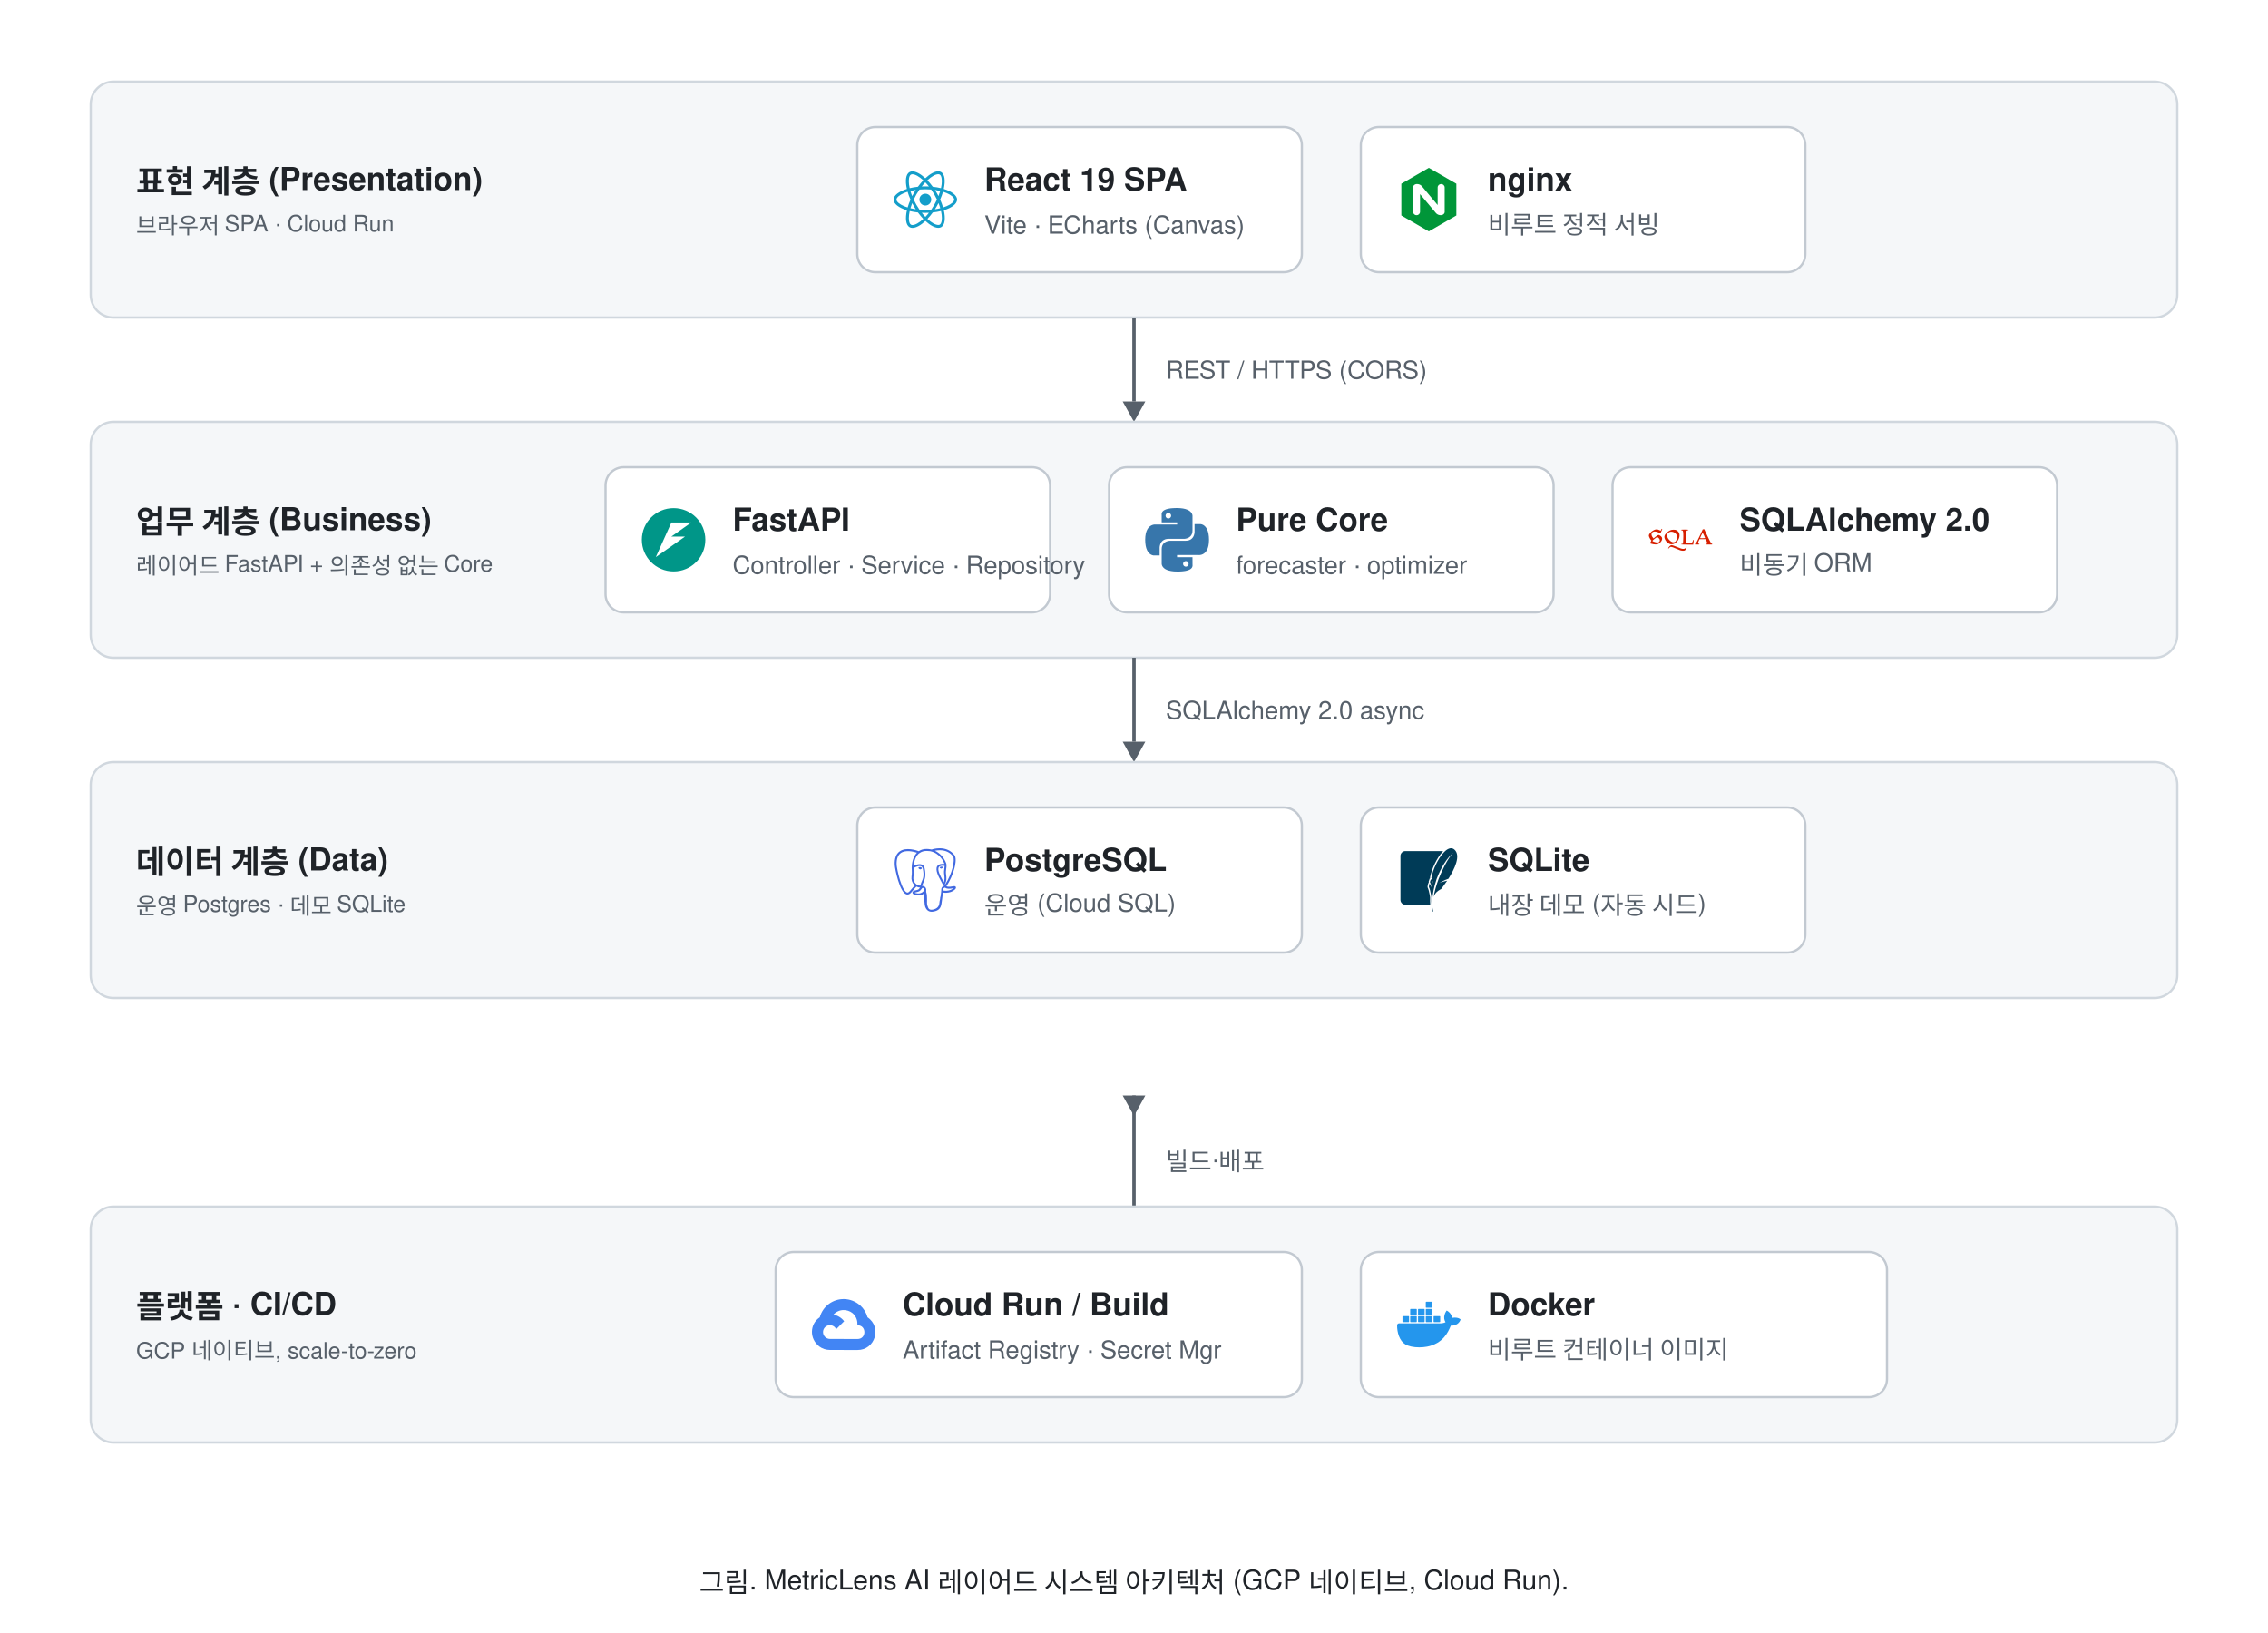
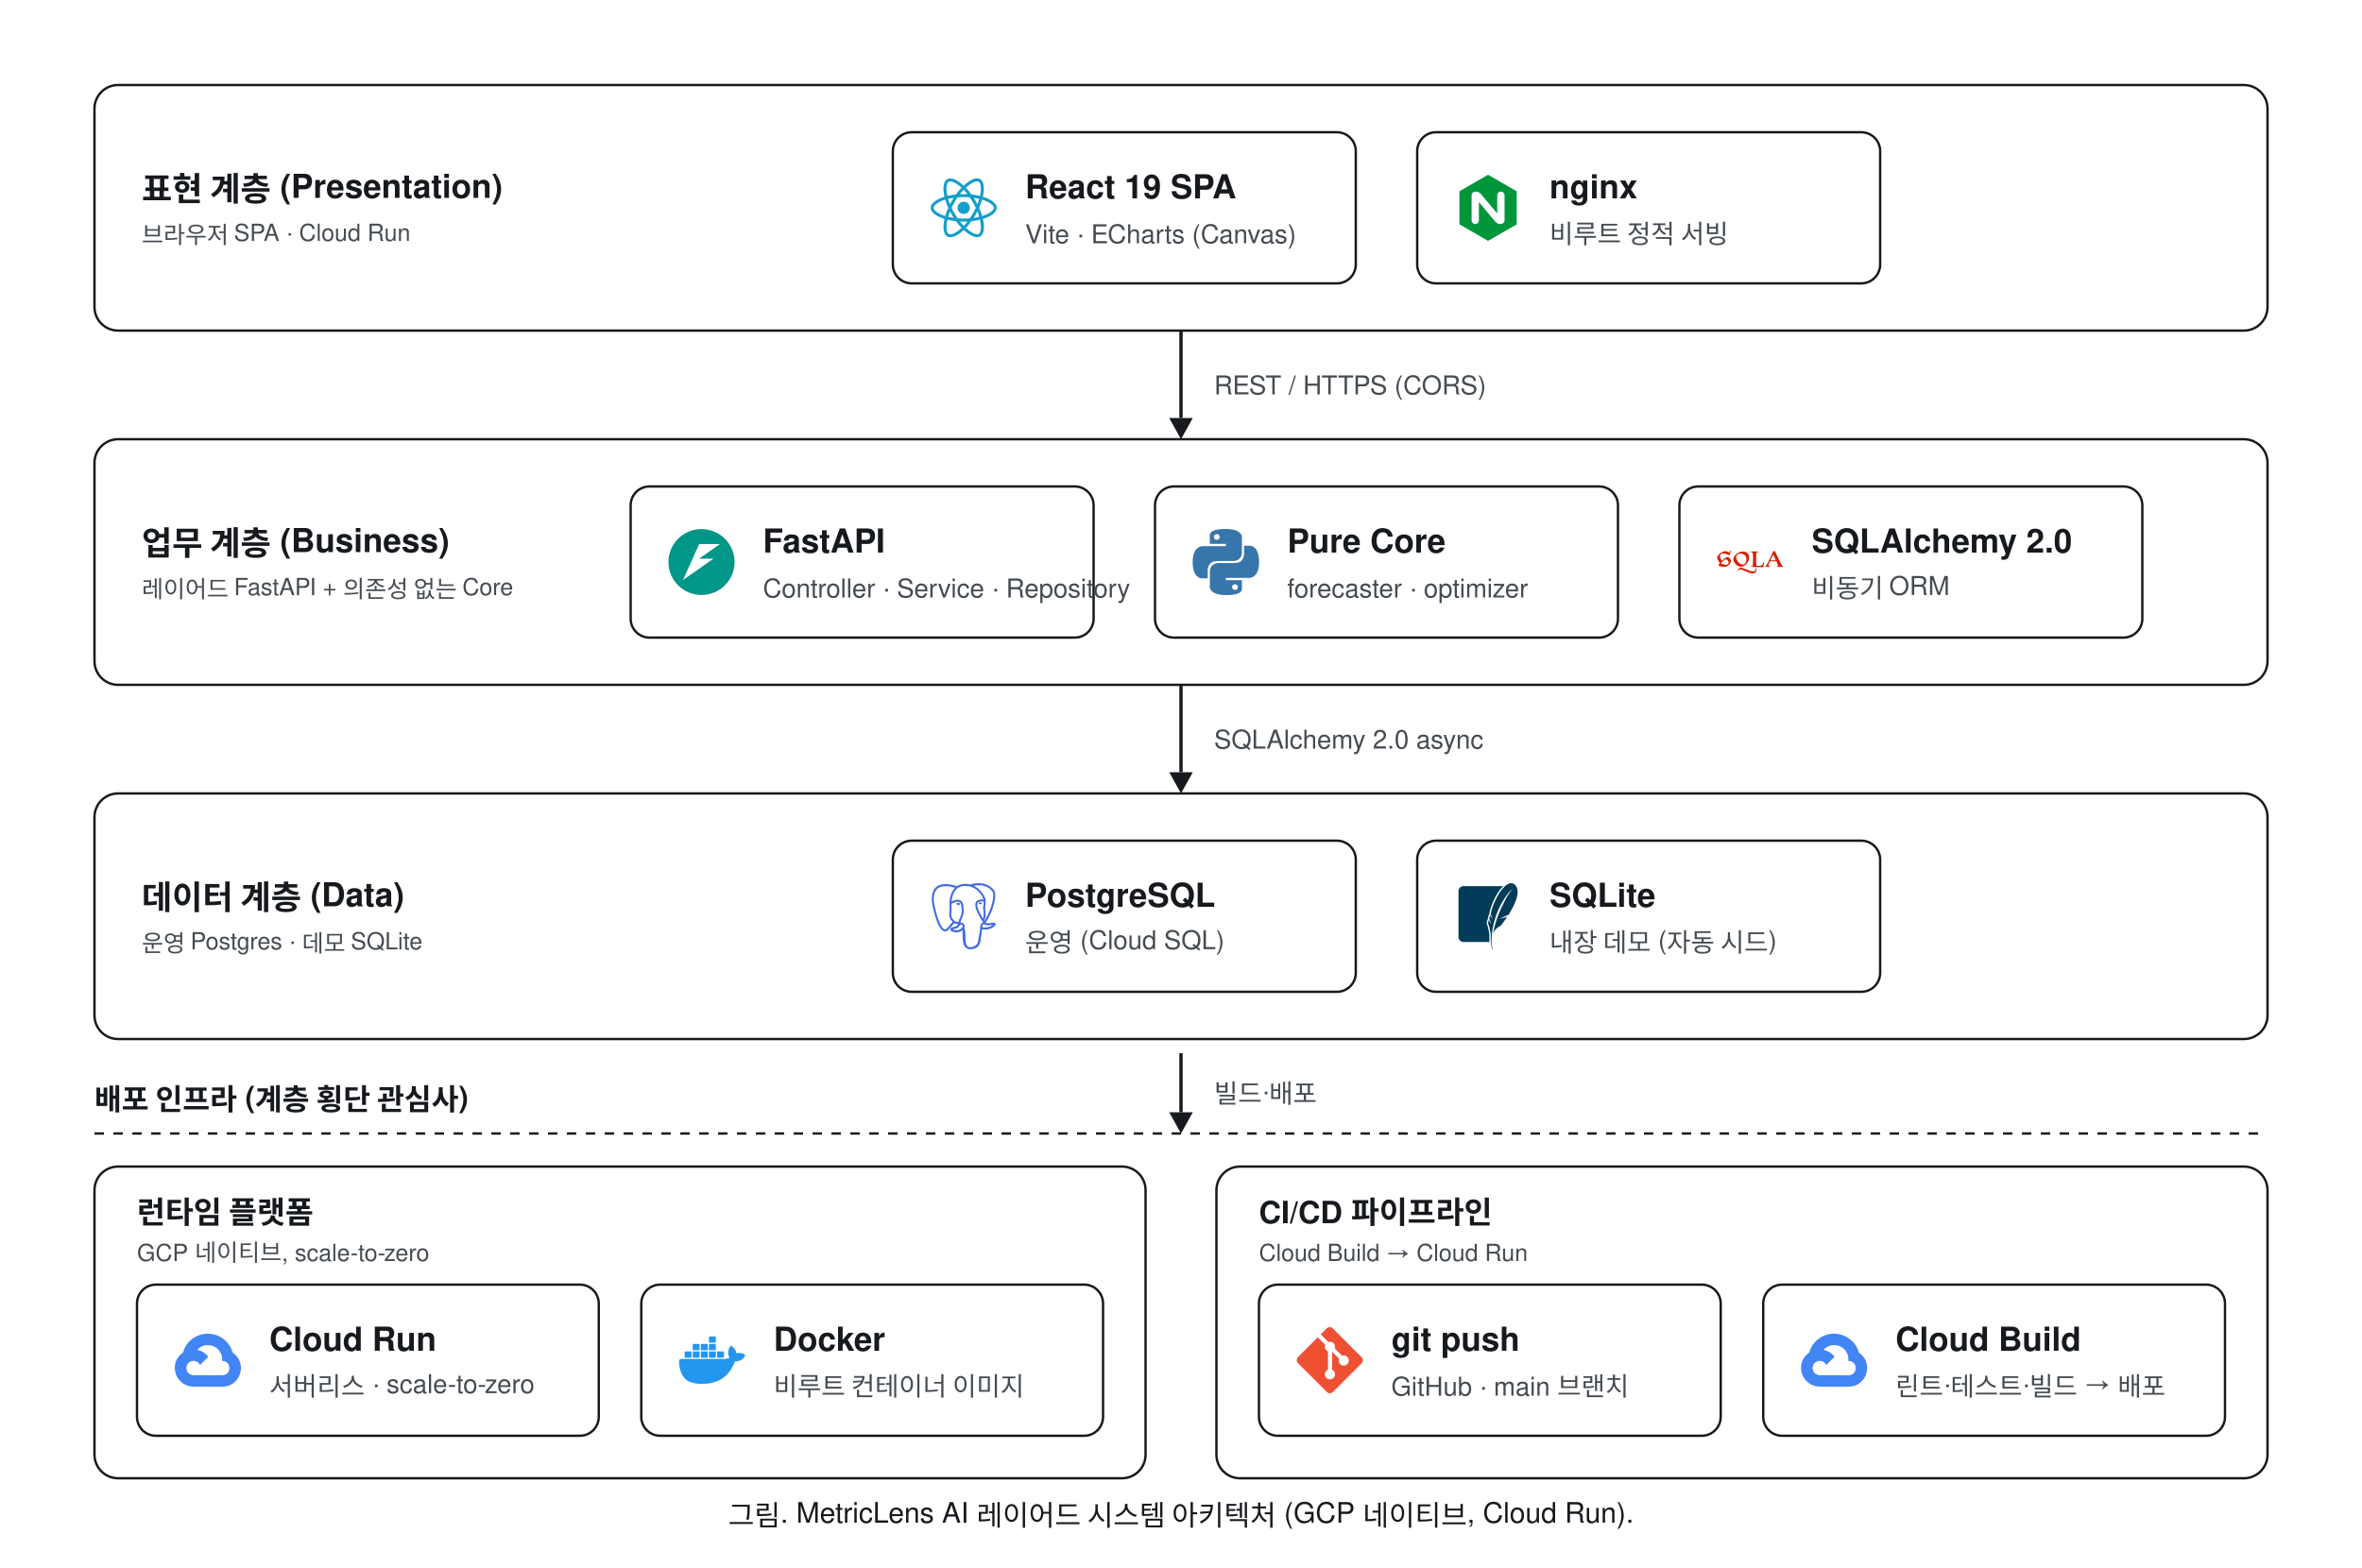
- <svg xmlns="http://www.w3.org/2000/svg" width="1000" height="720" viewBox="0 0 1000 720">
-   <rect width="1000" height="720" fill="#ffffff" />
-   <rect x="40" y="36" width="920" height="104" rx="10" fill="#f5f7f9" stroke="#d0d7de" />
-   <text x="60" y="85.0" font-size="14" fill="#1f2328" font-weight="bold" text-anchor="start" font-family="NanumGothic, Helvetica, Arial, sans-serif">표현 계층 (Presentation)</text>
-   <text x="60" y="103.0" font-size="10" fill="#57606a" font-weight="normal" text-anchor="start" font-family="NanumGothic, Helvetica, Arial, sans-serif">브라우저 SPA · Cloud Run</text>
-   <rect x="378.0" y="56.0" width="196" height="64" rx="8" fill="#ffffff" stroke="#c2c9d1" />
+ <svg xmlns="http://www.w3.org/2000/svg" width="1000" height="664" viewBox="0 0 1000 664">
+   <rect width="1000" height="664" fill="#ffffff" />
+   <rect x="40" y="36" width="920" height="104" rx="10" fill="#ffffff" stroke="#16191d" />
+   <text x="60" y="85.0" font-size="14" fill="#16191d" font-weight="bold" text-anchor="start" font-family="NanumGothic, Helvetica, Arial, sans-serif">표현 계층 (Presentation)</text>
+   <text x="60" y="103.0" font-size="10" fill="#454b52" font-weight="normal" text-anchor="start" font-family="NanumGothic, Helvetica, Arial, sans-serif">브라우저 SPA · Cloud Run</text>
+   <rect x="378.0" y="56.0" width="196" height="64" rx="8" fill="#ffffff" stroke="#16191d" />
  <g transform="translate(394.0,74.0) scale(1.166667)">
    <path d="M14.23 12.004a2.236 2.236 0 0 1-2.235 2.236 2.236 2.236 0 0 1-2.236-2.236 2.236 2.236 0 0 1 2.235-2.236 2.236 2.236 0 0 1 2.236 2.236zm2.648-10.69c-1.346 0-3.107.96-4.888 2.622-1.78-1.653-3.542-2.602-4.887-2.602-.41 0-.783.093-1.106.278-1.375.793-1.683 3.264-.973 6.365C1.98 8.917 0 10.42 0 12.004c0 1.59 1.99 3.097 5.043 4.03-.704 3.113-.39 5.588.988 6.38.32.187.69.275 1.102.275 1.345 0 3.107-.96 4.888-2.624 1.78 1.654 3.542 2.603 4.887 2.603.41 0 .783-.09 1.106-.275 1.374-.792 1.683-3.263.973-6.365C22.02 15.096 24 13.59 24 12.004c0-1.59-1.99-3.097-5.043-4.032.704-3.11.39-5.587-.988-6.38-.318-.184-.688-.277-1.092-.278zm-.005 1.09v.006c.225 0 .406.044.558.127.666.382.955 1.835.73 3.704-.054.46-.142.945-.25 1.44-.96-.236-2.006-.417-3.107-.534-.66-.905-1.345-1.727-2.035-2.447 1.592-1.48 3.087-2.292 4.105-2.295zm-9.77.02c1.012 0 2.514.808 4.11 2.28-.686.72-1.37 1.537-2.02 2.442-1.107.117-2.154.298-3.113.538-.112-.49-.195-.964-.254-1.42-.23-1.868.054-3.32.714-3.707.19-.09.4-.127.563-.132zm4.882 3.05c.455.468.91.992 1.36 1.564-.44-.02-.89-.034-1.345-.034-.46 0-.915.01-1.36.034.44-.572.895-1.096 1.345-1.565zM12 8.1c.74 0 1.477.034 2.202.093.406.582.802 1.203 1.183 1.86.372.64.71 1.29 1.018 1.946-.308.655-.646 1.31-1.013 1.95-.38.66-.773 1.288-1.18 1.87-.728.063-1.466.098-2.21.098-.74 0-1.477-.035-2.202-.093-.406-.582-.802-1.204-1.183-1.86-.372-.64-.71-1.29-1.018-1.946.303-.657.646-1.313 1.013-1.954.38-.66.773-1.286 1.18-1.868.728-.064 1.466-.098 2.21-.098zm-3.635.254c-.24.377-.48.763-.704 1.16-.225.39-.435.782-.635 1.174-.265-.656-.49-1.31-.676-1.947.64-.15 1.315-.283 2.015-.386zm7.26 0c.695.103 1.365.23 2.006.387-.18.632-.405 1.282-.66 1.933-.2-.39-.41-.783-.64-1.174-.225-.392-.465-.774-.705-1.146zm3.063.675c.484.15.944.317 1.375.498 1.732.74 2.852 1.708 2.852 2.476-.005.768-1.125 1.74-2.857 2.475-.42.18-.88.342-1.355.493-.28-.958-.646-1.956-1.1-2.98.45-1.017.81-2.01 1.085-2.964zm-13.395.004c.278.96.645 1.957 1.1 2.98-.45 1.017-.812 2.01-1.086 2.964-.484-.15-.944-.318-1.37-.5-1.732-.737-2.852-1.706-2.852-2.474 0-.768 1.12-1.742 2.852-2.476.42-.18.88-.342 1.356-.494zm11.678 4.28c.265.657.49 1.312.676 1.948-.64.157-1.316.29-2.016.39.24-.375.48-.762.705-1.158.225-.39.435-.788.636-1.18zm-9.945.02c.2.392.41.783.64 1.175.23.39.465.772.705 1.143-.695-.102-1.365-.23-2.006-.386.18-.63.406-1.282.66-1.933zM17.92 16.32c.112.493.2.968.254 1.423.23 1.868-.054 3.32-.714 3.708-.147.09-.338.128-.563.128-1.012 0-2.514-.807-4.11-2.28.686-.72 1.37-1.536 2.02-2.44 1.107-.118 2.154-.3 3.113-.54zm-11.83.01c.96.234 2.006.415 3.107.532.66.905 1.345 1.727 2.035 2.446-1.595 1.483-3.092 2.295-4.11 2.295-.22-.005-.406-.05-.553-.132-.666-.38-.955-1.834-.73-3.703.054-.46.142-.944.25-1.438zm4.56.64c.44.02.89.034 1.345.034.46 0 .915-.01 1.36-.034-.44.572-.895 1.095-1.345 1.565-.455-.47-.91-.993-1.36-1.565z" fill="#149ECA" />
  </g>
-   <text x="434.0" y="84.0" font-size="14" fill="#1f2328" font-weight="bold" text-anchor="start" font-family="NanumGothic, Helvetica, Arial, sans-serif">React 19 SPA</text>
-   <text x="434.0" y="103.0" font-size="11" fill="#57606a" font-weight="normal" text-anchor="start" font-family="NanumGothic, Helvetica, Arial, sans-serif">Vite · ECharts (Canvas)</text>
-   <rect x="600.0" y="56.0" width="196" height="64" rx="8" fill="#ffffff" stroke="#c2c9d1" />
+   <text x="434.0" y="84.0" font-size="14" fill="#16191d" font-weight="bold" text-anchor="start" font-family="NanumGothic, Helvetica, Arial, sans-serif">React 19 SPA</text>
+   <text x="434.0" y="103.0" font-size="11" fill="#454b52" font-weight="normal" text-anchor="start" font-family="NanumGothic, Helvetica, Arial, sans-serif">Vite · ECharts (Canvas)</text>
+   <rect x="600.0" y="56.0" width="196" height="64" rx="8" fill="#ffffff" stroke="#16191d" />
  <g transform="translate(616.0,74.0) scale(1.166667)">
    <path d="M12 0L1.605 6v12L12 24l10.395-6V6L12 0zm6 16.59c0 .705-.646 1.29-1.529 1.29-.631 0-1.351-.255-1.801-.81l-6-7.141v6.66c0 .721-.57 1.29-1.274 1.29H7.32c-.721 0-1.29-.6-1.29-1.29V7.41c0-.705.63-1.29 1.5-1.29.646 0 1.38.255 1.83.81l5.97 7.141V7.41c0-.721.6-1.29 1.29-1.29h.075c.72 0 1.29.6 1.29 1.29v9.18H18z" fill="#009639" />
  </g>
-   <text x="656.0" y="84.0" font-size="14" fill="#1f2328" font-weight="bold" text-anchor="start" font-family="NanumGothic, Helvetica, Arial, sans-serif">nginx</text>
-   <text x="656.0" y="103.0" font-size="11" fill="#57606a" font-weight="normal" text-anchor="start" font-family="NanumGothic, Helvetica, Arial, sans-serif">비루트 정적 서빙</text>
-   <line x1="500.0" y1="140" x2="500.0" y2="177" stroke="#57606a" stroke-width="1.5" />
-   <path d="M495.0,177 L505.0,177 L500.0,186 Z" fill="#57606a" />
-   <text x="514.0" y="167.0" font-size="11" fill="#57606a" font-weight="normal" text-anchor="start" font-family="NanumGothic, Helvetica, Arial, sans-serif">REST / HTTPS (CORS)</text>
-   <rect x="40" y="186" width="920" height="104" rx="10" fill="#f5f7f9" stroke="#d0d7de" />
-   <text x="60" y="235.0" font-size="14" fill="#1f2328" font-weight="bold" text-anchor="start" font-family="NanumGothic, Helvetica, Arial, sans-serif">업무 계층 (Business)</text>
-   <text x="60" y="253.0" font-size="10" fill="#57606a" font-weight="normal" text-anchor="start" font-family="NanumGothic, Helvetica, Arial, sans-serif">레이어드 FastAPI + 의존성 없는 Core</text>
-   <rect x="267.0" y="206.0" width="196" height="64" rx="8" fill="#ffffff" stroke="#c2c9d1" />
+   <text x="656.0" y="84.0" font-size="14" fill="#16191d" font-weight="bold" text-anchor="start" font-family="NanumGothic, Helvetica, Arial, sans-serif">nginx</text>
+   <text x="656.0" y="103.0" font-size="11" fill="#454b52" font-weight="normal" text-anchor="start" font-family="NanumGothic, Helvetica, Arial, sans-serif">비루트 정적 서빙</text>
+   <line x1="500.0" y1="140" x2="500.0" y2="177" stroke="#16191d" stroke-width="1.4" />
+   <path d="M495.0,177 L505.0,177 L500.0,186 Z" fill="#16191d" />
+   <text x="514.0" y="167.0" font-size="11" fill="#454b52" font-weight="normal" text-anchor="start" font-family="NanumGothic, Helvetica, Arial, sans-serif">REST / HTTPS (CORS)</text>
+   <rect x="40" y="186" width="920" height="104" rx="10" fill="#ffffff" stroke="#16191d" />
+   <text x="60" y="235.0" font-size="14" fill="#16191d" font-weight="bold" text-anchor="start" font-family="NanumGothic, Helvetica, Arial, sans-serif">업무 계층 (Business)</text>
+   <text x="60" y="253.0" font-size="10" fill="#454b52" font-weight="normal" text-anchor="start" font-family="NanumGothic, Helvetica, Arial, sans-serif">레이어드 FastAPI + 의존성 없는 Core</text>
+   <rect x="267.0" y="206.0" width="196" height="64" rx="8" fill="#ffffff" stroke="#16191d" />
  <g transform="translate(283.0,224.0) scale(1.166667)">
    <path d="M12 .039C5.373.038 0 5.393 0 11.999c-.001 6.607 5.372 11.963 12 11.963 6.628 0 12.001-5.356 12-11.963-0-6.606-5.373-11.96-12-11.96m-.829 5.415h7.55l-7.58 5.328h5.183L5.279 18.544q2.947-6.544 5.892-13.09" fill="#009688" />
  </g>
-   <text x="323.0" y="234.0" font-size="14" fill="#1f2328" font-weight="bold" text-anchor="start" font-family="NanumGothic, Helvetica, Arial, sans-serif">FastAPI</text>
-   <text x="323.0" y="253.0" font-size="11" fill="#57606a" font-weight="normal" text-anchor="start" font-family="NanumGothic, Helvetica, Arial, sans-serif">Controller · Service · Repository</text>
-   <rect x="489.0" y="206.0" width="196" height="64" rx="8" fill="#ffffff" stroke="#c2c9d1" />
+   <text x="323.0" y="234.0" font-size="14" fill="#16191d" font-weight="bold" text-anchor="start" font-family="NanumGothic, Helvetica, Arial, sans-serif">FastAPI</text>
+   <text x="323.0" y="253.0" font-size="11" fill="#454b52" font-weight="normal" text-anchor="start" font-family="NanumGothic, Helvetica, Arial, sans-serif">Controller · Service · Repository</text>
+   <rect x="489.0" y="206.0" width="196" height="64" rx="8" fill="#ffffff" stroke="#16191d" />
  <g transform="translate(505.0,224.0) scale(1.166667)">
    <path d="M14.25.18l.9.2.73.26.59.3.45.32.34.34.25.34.16.33.1.3.04.26.02.2-.01.13V8.5l-.05.63-.13.55-.21.46-.26.38-.3.31-.33.25-.35.19-.35.14-.33.1-.3.07-.26.04-.21.02H8.77l-.69.05-.59.14-.5.22-.41.27-.33.32-.27.35-.2.36-.15.37-.1.35-.07.32-.04.27-.02.21v3.06H3.17l-.21-.03-.28-.07-.32-.12-.35-.18-.36-.26-.36-.36-.35-.46-.32-.59-.28-.73-.21-.88-.14-1.05-.05-1.23.06-1.22.16-1.04.24-.87.32-.71.36-.57.4-.44.42-.33.42-.24.4-.16.36-.1.32-.05.24-.01h.16l.06.01h8.16v-.83H6.18l-.01-2.75-.02-.37.05-.34.11-.31.17-.28.25-.26.31-.23.38-.2.44-.18.51-.15.58-.12.64-.1.71-.06.77-.04.84-.02 1.27.05zm-6.3 1.98l-.23.33-.08.41.08.41.23.34.33.22.41.09.41-.09.33-.22.23-.34.08-.41-.08-.41-.23-.33-.33-.22-.41-.09-.41.09zm13.09 3.95l.28.06.32.12.35.18.36.27.36.35.35.47.32.59.28.73.21.88.14 1.04.05 1.23-.06 1.23-.16 1.04-.24.86-.32.71-.36.57-.4.45-.42.33-.42.24-.4.16-.36.09-.32.05-.24.02-.16-.01h-8.22v.82h5.84l.01 2.76.02.36-.05.34-.11.31-.17.29-.25.25-.31.24-.38.2-.44.17-.51.15-.58.13-.64.09-.71.07-.77.04-.84.01-1.27-.04-1.07-.14-.9-.2-.73-.25-.59-.3-.45-.33-.34-.34-.25-.34-.16-.33-.1-.3-.04-.25-.02-.2.01-.13v-5.34l.05-.64.13-.54.21-.46.26-.38.3-.32.33-.24.35-.2.35-.14.33-.1.3-.06.26-.04.21-.02.13-.01h5.84l.69-.05.59-.14.5-.21.41-.28.33-.32.27-.35.2-.36.15-.36.1-.35.07-.32.04-.28.02-.21V6.07h2.09l.14.01zm-6.47 14.25l-.23.33-.08.41.08.41.23.33.33.23.41.08.41-.08.33-.23.23-.33.08-.41-.08-.41-.23-.33-.33-.23-.41-.08-.41.08z" fill="#3776AB" />
  </g>
-   <text x="545.0" y="234.0" font-size="14" fill="#1f2328" font-weight="bold" text-anchor="start" font-family="NanumGothic, Helvetica, Arial, sans-serif">Pure Core</text>
-   <text x="545.0" y="253.0" font-size="11" fill="#57606a" font-weight="normal" text-anchor="start" font-family="NanumGothic, Helvetica, Arial, sans-serif">forecaster · optimizer</text>
-   <rect x="711.0" y="206.0" width="196" height="64" rx="8" fill="#ffffff" stroke="#c2c9d1" />
+   <text x="545.0" y="234.0" font-size="14" fill="#16191d" font-weight="bold" text-anchor="start" font-family="NanumGothic, Helvetica, Arial, sans-serif">Pure Core</text>
+   <text x="545.0" y="253.0" font-size="11" fill="#454b52" font-weight="normal" text-anchor="start" font-family="NanumGothic, Helvetica, Arial, sans-serif">forecaster · optimizer</text>
+   <rect x="711.0" y="206.0" width="196" height="64" rx="8" fill="#ffffff" stroke="#16191d" />
  <g transform="translate(727.0,224.0) scale(1.166667)">
    <path d="M11.8 15.955a44.068 44.068 0 0 1-1.673-.691c-1.736-.757-1.981-.772-2.499-.143-.119.146-.25.236-.287.2-.111-.111.219-.644.617-.993.325-.285.433-.325.791-.285.228.025.985.29 1.682.586 1.573.669 2.034.811 2.635.811.731 0 1.106-.512.876-1.192-.057-.171-.04-.228.074-.228.213 0 .322.797.168 1.255a1.617 1.617 0 0 1-.424.614c-.251.211-.41.257-.879.254a3.853 3.853 0 0 1-1.082-.188h.001Zm.301-2.225c0-.048.179-.134.401-.188l.401-.099.086-1.446c.094-1.599.025-3.172-.148-3.383-.063-.074-.253-.165-.427-.205-.705-.156-.236-.264 1.133-.264 1.368 0 1.803.099 1.152.264-.561.14-.564.148-.564 2.43 0 1.266.046 2.22.111 2.342.092.171.228.207.752.207 1.081 0 1.453-.255 1.747-1.203.088-.284.315-.233.236.054-.037.134-.097.54-.134.91l-.068.669H14.44c-1.286 0-2.339-.04-2.339-.088Zm5.312-.068c0-.086.083-.171.219-.236.183-.086.302-.265.734-1.11.686-1.337 1.767-3.634 1.87-3.978.079-.262.097-.276.392-.31.171-.02.313-.031.316-.025l.527 1.152c.284.628.856 1.824 1.271 2.654.695 1.397.772 1.523 1.005 1.636.142.069.253.174.253.237 0 .099-.122.111-1.175.111-1.056 0-1.175-.012-1.175-.114 0-.068.091-.142.236-.191.134-.043.236-.122.236-.182 0-.057-.139-.432-.31-.834l-.31-.731h-2.35l-.225.495c-.421.928-.43 1.147-.037 1.252.196.054.25.097.227.185-.025.103-.127.117-.867.117-.794.006-.837 0-.837-.128Zm-15.652.025a10.933 10.933 0 0 1-.808-.196l-.549-.154.282-.518.281-.518-.227-.281c-.322-.399-.737-1.272-.74-1.554-.003-.657.851-1.61 1.898-2.122.72-.353 1.291-.362 2.009-.026l.54.253.157-.224c.085-.123.156-.285.156-.356 0-.071.071-.134.157-.134.085 0 .156.023.156.048 0 .063-.629 1.651-.669 1.691-.017.016-.187-.063-.381-.177-.546-.321-1.232-.535-1.764-.549-1.238-.031-1.667 1.178-.794 2.236l.308.373.839-.68c.942-.76 1.05-.777 1.784-.27.825.569.839 1.434.042 2.339-.705.805-1.431 1.027-2.677.819Zm5.984-.165c-.646-.301-1.229-.876-1.565-1.547-.538-1.076-.373-1.765.646-2.695.856-.782 1.556-1.087 2.498-1.087.68 0 .825.037 1.266.307 1.044.646 1.303 1.878.675 3.221-.737 1.577-2.294 2.37-3.52 1.801Zm-3.872-.702c.409-.322.381-.917-.063-1.389-.558-.592-.731-.566-1.713.253-.976.814-.982.783.185 1.155.771.251 1.255.242 1.591-.019Zm6.034-.046c.484-.239.817-1.343.68-2.259-.17-1.13-1.698-1.901-2.819-1.423-1.153.493-1.17 1.804-.037 2.985.791.828 1.471 1.044 2.176.697Zm11.359-1.414c.04-.071-.845-2.003-.928-2.023-.06-.017-.976 1.872-.976 2.014 0 .072 1.861.08 1.904.009Z" fill="#D71F00" />
  </g>
-   <text x="767.0" y="234.0" font-size="14" fill="#1f2328" font-weight="bold" text-anchor="start" font-family="NanumGothic, Helvetica, Arial, sans-serif">SQLAlchemy 2.0</text>
-   <text x="767.0" y="253.0" font-size="11" fill="#57606a" font-weight="normal" text-anchor="start" font-family="NanumGothic, Helvetica, Arial, sans-serif">비동기 ORM</text>
-   <line x1="500.0" y1="290" x2="500.0" y2="327" stroke="#57606a" stroke-width="1.5" />
-   <path d="M495.0,327 L505.0,327 L500.0,336 Z" fill="#57606a" />
-   <text x="514.0" y="317.0" font-size="11" fill="#57606a" font-weight="normal" text-anchor="start" font-family="NanumGothic, Helvetica, Arial, sans-serif">SQLAlchemy 2.0 async</text>
-   <rect x="40" y="336" width="920" height="104" rx="10" fill="#f5f7f9" stroke="#d0d7de" />
-   <text x="60" y="385.0" font-size="14" fill="#1f2328" font-weight="bold" text-anchor="start" font-family="NanumGothic, Helvetica, Arial, sans-serif">데이터 계층 (Data)</text>
-   <text x="60" y="403.0" font-size="10" fill="#57606a" font-weight="normal" text-anchor="start" font-family="NanumGothic, Helvetica, Arial, sans-serif">운영 Postgres · 데모 SQLite</text>
-   <rect x="378.0" y="356.0" width="196" height="64" rx="8" fill="#ffffff" stroke="#c2c9d1" />
+   <text x="767.0" y="234.0" font-size="14" fill="#16191d" font-weight="bold" text-anchor="start" font-family="NanumGothic, Helvetica, Arial, sans-serif">SQLAlchemy 2.0</text>
+   <text x="767.0" y="253.0" font-size="11" fill="#454b52" font-weight="normal" text-anchor="start" font-family="NanumGothic, Helvetica, Arial, sans-serif">비동기 ORM</text>
+   <line x1="500.0" y1="290" x2="500.0" y2="327" stroke="#16191d" stroke-width="1.4" />
+   <path d="M495.0,327 L505.0,327 L500.0,336 Z" fill="#16191d" />
+   <text x="514.0" y="317.0" font-size="11" fill="#454b52" font-weight="normal" text-anchor="start" font-family="NanumGothic, Helvetica, Arial, sans-serif">SQLAlchemy 2.0 async</text>
+   <rect x="40" y="336" width="920" height="104" rx="10" fill="#ffffff" stroke="#16191d" />
+   <text x="60" y="385.0" font-size="14" fill="#16191d" font-weight="bold" text-anchor="start" font-family="NanumGothic, Helvetica, Arial, sans-serif">데이터 계층 (Data)</text>
+   <text x="60" y="403.0" font-size="10" fill="#454b52" font-weight="normal" text-anchor="start" font-family="NanumGothic, Helvetica, Arial, sans-serif">운영 Postgres · 데모 SQLite</text>
+   <rect x="378.0" y="356.0" width="196" height="64" rx="8" fill="#ffffff" stroke="#16191d" />
  <g transform="translate(394.0,374.0) scale(1.166667)">
    <path d="M23.559 14.723a.527.527 0 0 0-.056-.119c-.139-.263-.477-.342-1.007-.232-1.653.341-2.293.131-2.526-.019 1.342-2.048 2.445-4.522 3.041-6.83.271-1.051.798-3.524.122-4.732a1.564 1.564 0 0 0-.151-.235C21.693.909 19.801.025 17.51.001c-1.495-.016-2.771.346-3.116.479a9.449 9.449 0 0 0-.516-.082 8.044 8.044 0 0 0-1.311-.128c-1.182-.018-2.204.264-3.05.841-.857-.321-4.789-1.645-7.222.079C.936 2.153.309 3.873.43 6.304c.041.818.507 3.334 1.242 5.744.46 1.506.939 2.702 1.433 3.582.553.994 1.126 1.593 1.714 1.79.447.149 1.133.144 1.858-.728.801-.964 1.59-1.826 1.945-2.207.435.235.906.362 1.39.377a.057.057 0 0 0 0.0.004 11.031 11.031 0 0 0-.247.305c-.339.43-.409.52-1.5.744-.31.064-1.134.234-1.146.811-.003.122.033.231.092.327.227.423.922.61 1.015.633 1.335.334 2.504.092 3.371-.679-.017 2.231.077 4.417.345 5.087.221.553.762 1.905 2.469 1.904.251 0 .526-.029.83-.094 1.782-.382 2.556-1.17 2.855-2.906.15-.871.402-2.875.539-4.101.017-.07.036-.121.057-.136.001-.001.07-.047.427.031a.367.367 0 0 0 .044.007l.254.022.015.001c.847.038 1.911-.143 2.531-.431.644-.299 1.806-1.032 1.595-1.67zM2.371 11.877c-.744-2.436-1.178-4.885-1.212-5.572-.109-2.171.417-3.683 1.562-4.493 1.837-1.299 4.84-.541 6.108-.13-.003.003-.007.006-.01.009-2.024 2.044-1.976 5.536-1.971 5.75-0.0.082.007.199.016.359.035.587.1 1.68-.073 2.918-.161 1.15.194 2.276.973 3.089.081.084.165.163.252.237-.347.371-1.1 1.193-1.903 2.158-.568.682-.96.552-1.089.509-.392-.131-.813-.587-1.238-1.322-.48-.839-.964-2.032-1.415-3.513zm6.007 5.087c-.171-.043-.327-.113-.432-.177.089-.039.237-.09.483-.141 1.283-.264 1.482-.451 1.914-1.0.099-.126.212-.269.367-.443a.355.355 0 0 0 .074-.13c.171-.151.272-.11.437-.042.156.065.308.26.369.475.029.102.062.294-.045.444-.904 1.266-2.222 1.249-3.168 1.013zm2.094-3.988-.052.141c-.133.357-.257.688-.333 1.003-.667-.002-1.317-.287-1.81-.802-.628-.655-.913-1.566-.782-2.5.183-1.308.115-2.447.079-3.059-.005-.086-.009-.161-.012-.22.296-.262 1.666-.996 2.643-.772.446.102.718.406.831.928.585 2.704.077 3.831-.33 4.736-.084.187-.163.363-.231.545zm7.364 4.572c-.017.177-.036.376-.062.596l-.146.438a.355.355 0 0 0-.018.108c-.006.475-.054.649-.115.869-.063.229-.135.489-.179 1.058-.11 1.414-.878 2.227-2.417 2.557-1.516.325-1.784-.497-2.021-1.222a6.582 6.582 0 0 0-.077-.227c-.215-.586-.191-1.412-.157-2.555.017-.561-.025-1.901-.33-2.646.004-.293.011-.591.019-.892a.353.353 0 0 0-.015-.113 1.493 1.493 0 0 0-.044-.208c-.123-.428-.421-.787-.78-.935-.142-.059-.404-.167-.718-.087.067-.276.183-.588.309-.925l.053-.142c.059-.16.134-.326.213-.501.426-.948 1.011-2.245.377-5.177-.237-1.098-1.03-1.634-2.232-1.51-.721.075-1.38.365-1.709.532a5.672 5.672 0 0 0-.196.104c.092-1.106.439-3.174 1.736-4.482a4.031 4.031 0 0 1 .303-.276.353.353 0 0 0 .145-.064c.752-.571 1.694-.851 2.802-.833.409.007.802.034 1.174.081 1.939.354 3.244 1.447 4.036 2.383.814.962 1.255 1.931 1.431 2.454-1.323-.135-2.223.127-2.68.779-.993 1.419.543 4.173 1.281 5.496.135.243.252.452.289.541.24.583.551.971.779 1.255.07.087.137.171.189.245-.401.116-1.121.383-1.055 1.717-.012.156-.042.447-.083.815-.046.208-.07.46-.099.766zm.89-1.621c-.041-.832.269-.918.597-1.01a2.857 2.857 0 0 0 .135-.041 1.202 1.202 0 0 0 .134.103c.57.377 1.582.421 3.007.134-.202.177-.519.399-.953.601-.41.19-1.096.333-1.747.364-.72.034-1.086-.081-1.172-.151zm.57-9.271c-.006.351-.054.669-.105 1.002-.055.358-.112.727-.126 1.176-.014.437.04.891.093 1.33.107.887.216 1.8-.207 2.701a3.527 3.527 0 0 1-.188-.386c-.053-.128-.167-.333-.325-.616-.616-1.104-2.057-3.69-1.319-4.745.38-.543 1.341-.566 2.178-.463zm.228 7.014a12.376 12.376 0 0 0-.085-.107l-.035-.044c.726-1.2.584-2.386.458-3.438-.052-.432-.101-.84-.088-1.223.013-.406.067-.754.118-1.091.064-.415.129-.844.111-1.351.013-.053.019-.116.012-.19-.046-.485-.6-1.938-1.729-3.253-.608-.707-1.49-1.497-2.689-2.039.525-.107 1.233-.203 2.024-.186 2.051.046 3.675.814 4.824 2.282a.908.908 0 0 1 .067.1c.723 1.356-.276 6.275-2.987 10.54zm-8.817-6.116c-.025.179-.309.422-.621.422a.582.582 0 0 1-.081-.006c-.187-.026-.377-.144-.506-.316-.046-.06-.12-.178-.105-.284.005-.04.026-.099.092-.149.118-.089.352-.123.61-.087.316.044.643.194.611.419zm7.931-.411c.011.079-.049.201-.153.31-.068.072-.212.196-.408.223a.546.546 0 0 1-.075.005c-.293 0-.541-.234-.561-.372-.024-.176.264-.311.561-.352.297-.041.611.009.636.185z" fill="#4169E1" />
  </g>
-   <text x="434.0" y="384.0" font-size="14" fill="#1f2328" font-weight="bold" text-anchor="start" font-family="NanumGothic, Helvetica, Arial, sans-serif">PostgreSQL</text>
-   <text x="434.0" y="403.0" font-size="11" fill="#57606a" font-weight="normal" text-anchor="start" font-family="NanumGothic, Helvetica, Arial, sans-serif">운영 (Cloud SQL)</text>
-   <rect x="600.0" y="356.0" width="196" height="64" rx="8" fill="#ffffff" stroke="#c2c9d1" />
+   <text x="434.0" y="384.0" font-size="14" fill="#16191d" font-weight="bold" text-anchor="start" font-family="NanumGothic, Helvetica, Arial, sans-serif">PostgreSQL</text>
+   <text x="434.0" y="403.0" font-size="11" fill="#454b52" font-weight="normal" text-anchor="start" font-family="NanumGothic, Helvetica, Arial, sans-serif">운영 (Cloud SQL)</text>
+   <rect x="600.0" y="356.0" width="196" height="64" rx="8" fill="#ffffff" stroke="#16191d" />
  <g transform="translate(616.0,374.0) scale(1.166667)">
    <path d="M21.678.521c-1.032-.92-2.28-.55-3.513.544a8.71 8.71 0 0 0-.547.535c-2.109 2.237-4.066 6.38-4.674 9.544.237.48.422 1.093.544 1.561a13.044 13.044 0 0 1 .164.703s-.019-.071-.096-.296l-.05-.146a1.689 1.689 0 0 0-.033-.08c-.138-.32-.518-.995-.686-1.289-.143.423-.27.818-.376 1.176.484.884.778 2.4.778 2.4s-.025-.099-.147-.442c-.107-.303-.644-1.244-.772-1.464-.217.804-.304 1.346-.226 1.478.152.256.296.698.422 1.186.286 1.1.485 2.44.485 2.44l.017.224a22.41 22.41 0 0 0 .056 2.748c.095 1.146.273 2.13.5 2.657l.155-.084c-.334-1.038-.47-2.399-.41-3.967.09-2.398.642-5.29 1.661-8.304 1.723-4.55 4.113-8.201 6.3-9.945-1.993 1.8-4.692 7.63-5.5 9.788-.904 2.416-1.545 4.684-1.931 6.857.666-2.037 2.821-2.912 2.821-2.912s1.057-1.304 2.292-3.166c-.74.169-1.955.458-2.362.629-.6.251-.762.337-.762.337s1.945-1.184 3.613-1.72C21.695 7.9 24.195 2.767 21.678.521m-18.573.543A1.842 1.842 0 0 0 1.27 2.9v16.608a1.84 1.84 0 0 0 1.835 1.834h9.418a22.953 22.953 0 0 1-.052-2.707c-.006-.062-.011-.141-.016-.2a27.01 27.01 0 0 0-.473-2.378c-.121-.47-.275-.898-.369-1.057-.116-.197-.098-.31-.097-.432 0-.12.015-.245.037-.386a9.98 9.98 0 0 1 .234-1.045l.217-.028c-.017-.035-.014-.065-.031-.097l-.041-.381a32.8 32.8 0 0 1 .382-1.194l.2-.019c-.008-.016-.01-.038-.018-.053l-.043-.316c.63-3.28 2.587-7.443 4.8-9.791.066-.069.133-.128.198-.194Z" fill="#003B57" />
  </g>
-   <text x="656.0" y="384.0" font-size="14" fill="#1f2328" font-weight="bold" text-anchor="start" font-family="NanumGothic, Helvetica, Arial, sans-serif">SQLite</text>
-   <text x="656.0" y="403.0" font-size="11" fill="#57606a" font-weight="normal" text-anchor="start" font-family="NanumGothic, Helvetica, Arial, sans-serif">내장 데모 (자동 시드)</text>
-   <line x1="500.0" y1="532" x2="500.0" y2="483" stroke="#57606a" stroke-width="1.5" />
-   <path d="M495.0,483 L505.0,483 L500.0,492 Z" fill="#57606a" />
-   <text x="514.0" y="516.0" font-size="11" fill="#57606a" font-weight="normal" text-anchor="start" font-family="NanumGothic, Helvetica, Arial, sans-serif">빌드·배포</text>
-   <rect x="40" y="532" width="920" height="104" rx="10" fill="#f5f7f9" stroke="#d0d7de" />
-   <text x="60" y="581.0" font-size="14" fill="#1f2328" font-weight="bold" text-anchor="start" font-family="NanumGothic, Helvetica, Arial, sans-serif">플랫폼 · CI/CD</text>
-   <text x="60" y="599.0" font-size="10" fill="#57606a" font-weight="normal" text-anchor="start" font-family="NanumGothic, Helvetica, Arial, sans-serif">GCP 네이티브, scale-to-zero</text>
-   <rect x="342.0" y="552.0" width="232" height="64" rx="8" fill="#ffffff" stroke="#c2c9d1" />
-   <g transform="translate(358.0,570.0) scale(1.166667)">
+   <text x="656.0" y="384.0" font-size="14" fill="#16191d" font-weight="bold" text-anchor="start" font-family="NanumGothic, Helvetica, Arial, sans-serif">SQLite</text>
+   <text x="656.0" y="403.0" font-size="11" fill="#454b52" font-weight="normal" text-anchor="start" font-family="NanumGothic, Helvetica, Arial, sans-serif">내장 데모 (자동 시드)</text>
+   <text x="40" y="470" font-size="12.5" fill="#16191d" font-weight="bold" text-anchor="start" font-family="NanumGothic, Helvetica, Arial, sans-serif">배포 인프라 (계층 횡단 관심사)</text>
+   <line x1="40" y1="480" x2="960" y2="480" stroke="#16191d" stroke-width="1" stroke-dasharray="4 4" />
+   <line x1="500.0" y1="446" x2="500.0" y2="471" stroke="#16191d" stroke-width="1.4" />
+   <path d="M495.0,471 L505.0,471 L500.0,480 Z" fill="#16191d" />
+   <text x="514.0" y="467.0" font-size="11" fill="#454b52" font-weight="normal" text-anchor="start" font-family="NanumGothic, Helvetica, Arial, sans-serif">빌드·배포</text>
+   <rect x="40" y="494" width="445" height="132" rx="10" fill="#ffffff" stroke="#16191d" />
+   <text x="58" y="518" font-size="13" fill="#16191d" font-weight="bold" text-anchor="start" font-family="NanumGothic, Helvetica, Arial, sans-serif">런타임 플랫폼</text>
+   <text x="58" y="534" font-size="10" fill="#454b52" font-weight="normal" text-anchor="start" font-family="NanumGothic, Helvetica, Arial, sans-serif">GCP 네이티브, scale-to-zero</text>
+   <rect x="58.0" y="544" width="195.5" height="64" rx="8" fill="#ffffff" stroke="#16191d" />
+   <g transform="translate(74.0,562.0) scale(1.166667)">
    <path d="M12.19 2.38a9.344 9.344 0 0 0-9.234 6.893c.053-.02-.055.013 0 0-3.875 2.551-3.922 8.11-.247 10.941l.006-.007-.007.03a6.717 6.717 0 0 0 4.077 1.356h5.173l.03.03h5.192c6.687.053 9.376-8.605 3.835-12.35a9.365 9.365 0 0 0-2.821-4.552l-.043.043.006-.05A9.344 9.344 0 0 0 12.19 2.38zm-.358 4.146c1.244-.04 2.518.368 3.486 1.15a5.186 5.186 0 0 1 1.862 4.078v.518c3.53-.07 3.53 5.262 0 5.193h-5.193l-.008.009v-.04H6.785a2.59 2.59 0 0 1-1.067-.23h.001a2.597 2.597 0 1 1 3.437-3.437l3.013-3.012A6.747 6.747 0 0 0 8.11 8.24c.018-.01.04-.026.054-.023a5.186 5.186 0 0 1 3.67-1.69z" fill="#4285F4" />
  </g>
-   <text x="398.0" y="580.0" font-size="14" fill="#1f2328" font-weight="bold" text-anchor="start" font-family="NanumGothic, Helvetica, Arial, sans-serif">Cloud Run / Build</text>
-   <text x="398.0" y="599.0" font-size="11" fill="#57606a" font-weight="normal" text-anchor="start" font-family="NanumGothic, Helvetica, Arial, sans-serif">Artifact Registry · Secret Mgr</text>
-   <rect x="600.0" y="552.0" width="232" height="64" rx="8" fill="#ffffff" stroke="#c2c9d1" />
-   <g transform="translate(616.0,570.0) scale(1.166667)">
+   <text x="114.0" y="572.0" font-size="14" fill="#16191d" font-weight="bold" text-anchor="start" font-family="NanumGothic, Helvetica, Arial, sans-serif">Cloud Run</text>
+   <text x="114.0" y="591.0" font-size="11" fill="#454b52" font-weight="normal" text-anchor="start" font-family="NanumGothic, Helvetica, Arial, sans-serif">서버리스 · scale-to-zero</text>
+   <rect x="271.5" y="544" width="195.5" height="64" rx="8" fill="#ffffff" stroke="#16191d" />
+   <g transform="translate(287.5,562.0) scale(1.166667)">
    <path d="M13.983 11.078h2.119a.186.186 0 00.186-.185V9.006a.186.186 0 00-.186-.186h-2.119a.185.185 0 00-.185.185v1.888c0 .102.083.185.185.185m-2.954-5.43h2.118a.186.186 0 00.186-.186V3.574a.186.186 0 00-.186-.185h-2.118a.185.185 0 00-.185.185v1.888c0 .102.082.185.185.185m0 2.716h2.118a.187.187 0 00.186-.186V6.29a.186.186 0 00-.186-.185h-2.118a.185.185 0 00-.185.185v1.887c0 .102.082.185.185.186m-2.93 0h2.12a.186.186 0 00.184-.186V6.29a.185.185 0 00-.185-.185H8.1a.185.185 0 00-.185.185v1.887c0 .102.083.185.185.186m-2.964 0h2.119a.186.186 0 00.185-.186V6.29a.185.185 0 00-.185-.185H5.136a.186.186 0 00-.186.185v1.887c0 .102.084.185.186.186m5.893 2.715h2.118a.186.186 0 00.186-.185V9.006a.186.186 0 00-.186-.186h-2.118a.185.185 0 00-.185.185v1.888c0 .102.082.185.185.185m-2.93 0h2.12a.185.185 0 00.184-.185V9.006a.185.185 0 00-.184-.186h-2.12a.185.185 0 00-.184.185v1.888c0 .102.083.185.185.185m-2.964 0h2.119a.185.185 0 00.185-.185V9.006a.185.185 0 00-.184-.186h-2.12a.186.186 0 00-.186.186v1.887c0 .102.084.185.186.185m-2.92 0h2.12a.185.185 0 00.184-.185V9.006a.185.185 0 00-.184-.186h-2.12a.185.185 0 00-.184.185v1.888c0 .102.082.185.185.185M23.763 9.89c-.065-.051-.672-.51-1.954-.51-.338.001-.676.03-1.01.087-.248-1.7-1.653-2.53-1.716-2.566l-.344-.199-.226.327c-.284.438-.49.922-.612 1.43-.23.97-.09 1.882.403 2.661-.595.332-1.55.413-1.744.42H.751a.751.751 0 00-.75.748 11.376 11.376 0 00.692 4.062c.545 1.428 1.355 2.48 2.41 3.124 1.18.723 3.1 1.137 5.275 1.137.983.003 1.963-.086 2.93-.266a12.248 12.248 0 003.823-1.389c.98-.567 1.86-1.288 2.61-2.136 1.252-1.418 1.998-2.997 2.553-4.4h.221c1.372 0 2.215-.549 2.68-1.009.309-.293.55-.65.707-1.046l.098-.288Z" fill="#2496ED" />
  </g>
-   <text x="656.0" y="580.0" font-size="14" fill="#1f2328" font-weight="bold" text-anchor="start" font-family="NanumGothic, Helvetica, Arial, sans-serif">Docker</text>
-   <text x="656.0" y="599.0" font-size="11" fill="#57606a" font-weight="normal" text-anchor="start" font-family="NanumGothic, Helvetica, Arial, sans-serif">비루트 컨테이너 이미지</text>
-   <text x="500.0" y="702" font-size="12" fill="#1f2328" font-weight="normal" text-anchor="middle" font-family="NanumGothic, Helvetica, Arial, sans-serif">그림. MetricLens AI 레이어드 시스템 아키텍처 (GCP 네이티브, Cloud Run).</text>
+   <text x="327.5" y="572.0" font-size="14" fill="#16191d" font-weight="bold" text-anchor="start" font-family="NanumGothic, Helvetica, Arial, sans-serif">Docker</text>
+   <text x="327.5" y="591.0" font-size="11" fill="#454b52" font-weight="normal" text-anchor="start" font-family="NanumGothic, Helvetica, Arial, sans-serif">비루트 컨테이너 이미지</text>
+   <rect x="515" y="494" width="445" height="132" rx="10" fill="#ffffff" stroke="#16191d" />
+   <text x="533" y="518" font-size="13" fill="#16191d" font-weight="bold" text-anchor="start" font-family="NanumGothic, Helvetica, Arial, sans-serif">CI/CD 파이프라인</text>
+   <text x="533" y="534" font-size="10" fill="#454b52" font-weight="normal" text-anchor="start" font-family="NanumGothic, Helvetica, Arial, sans-serif">Cloud Build → Cloud Run</text>
+   <rect x="533.0" y="544" width="195.5" height="64" rx="8" fill="#ffffff" stroke="#16191d" />
+   <g transform="translate(549.0,562.0) scale(1.166667)">
+     <path d="M23.546 10.93L13.067.452c-.604-.603-1.582-.603-2.188 0L8.708 2.627l2.76 2.76c.645-.215 1.379-.07 1.889.441.516.515.658 1.258.438 1.9l2.658 2.66c.645-.223 1.387-.078 1.9.435.721.72.721 1.884 0 2.604-.719.719-1.881.719-2.6 0-.539-.541-.674-1.337-.404-1.996L12.86 8.955v6.525c.176.086.342.203.488.348.713.721.713 1.883 0 2.6-.719.721-1.889.721-2.609 0-.719-.719-.719-1.879 0-2.598.182-.18.387-.316.605-.406V8.835c-.217-.091-.424-.222-.6-.401-.545-.545-.676-1.342-.396-2.009L7.636 3.7.45 10.881c-.6.605-.6 1.584 0 2.189l10.48 10.477c.604.604 1.582.604 2.186 0l10.43-10.43c.605-.603.605-1.582 0-2.187" fill="#F05032" />
+   </g>
+   <text x="589.0" y="572.0" font-size="14" fill="#16191d" font-weight="bold" text-anchor="start" font-family="NanumGothic, Helvetica, Arial, sans-serif">git push</text>
+   <text x="589.0" y="591.0" font-size="11" fill="#454b52" font-weight="normal" text-anchor="start" font-family="NanumGothic, Helvetica, Arial, sans-serif">GitHub · main 브랜치</text>
+   <rect x="746.5" y="544" width="195.5" height="64" rx="8" fill="#ffffff" stroke="#16191d" />
+   <g transform="translate(762.5,562.0) scale(1.166667)">
+     <path d="M12.19 2.38a9.344 9.344 0 0 0-9.234 6.893c.053-.02-.055.013 0 0-3.875 2.551-3.922 8.11-.247 10.941l.006-.007-.007.03a6.717 6.717 0 0 0 4.077 1.356h5.173l.03.03h5.192c6.687.053 9.376-8.605 3.835-12.35a9.365 9.365 0 0 0-2.821-4.552l-.043.043.006-.05A9.344 9.344 0 0 0 12.19 2.38zm-.358 4.146c1.244-.04 2.518.368 3.486 1.15a5.186 5.186 0 0 1 1.862 4.078v.518c3.53-.07 3.53 5.262 0 5.193h-5.193l-.008.009v-.04H6.785a2.59 2.59 0 0 1-1.067-.23h.001a2.597 2.597 0 1 1 3.437-3.437l3.013-3.012A6.747 6.747 0 0 0 8.11 8.24c.018-.01.04-.026.054-.023a5.186 5.186 0 0 1 3.67-1.69z" fill="#4285F4" />
+   </g>
+   <text x="802.5" y="572.0" font-size="14" fill="#16191d" font-weight="bold" text-anchor="start" font-family="NanumGothic, Helvetica, Arial, sans-serif">Cloud Build</text>
+   <text x="802.5" y="591.0" font-size="11" fill="#454b52" font-weight="normal" text-anchor="start" font-family="NanumGothic, Helvetica, Arial, sans-serif">린트·테스트·빌드 → 배포</text>
+   <text x="500.0" y="646" font-size="12" fill="#16191d" font-weight="normal" text-anchor="middle" font-family="NanumGothic, Helvetica, Arial, sans-serif">그림. MetricLens AI 레이어드 시스템 아키텍처 (GCP 네이티브, Cloud Run).</text>
</svg>
